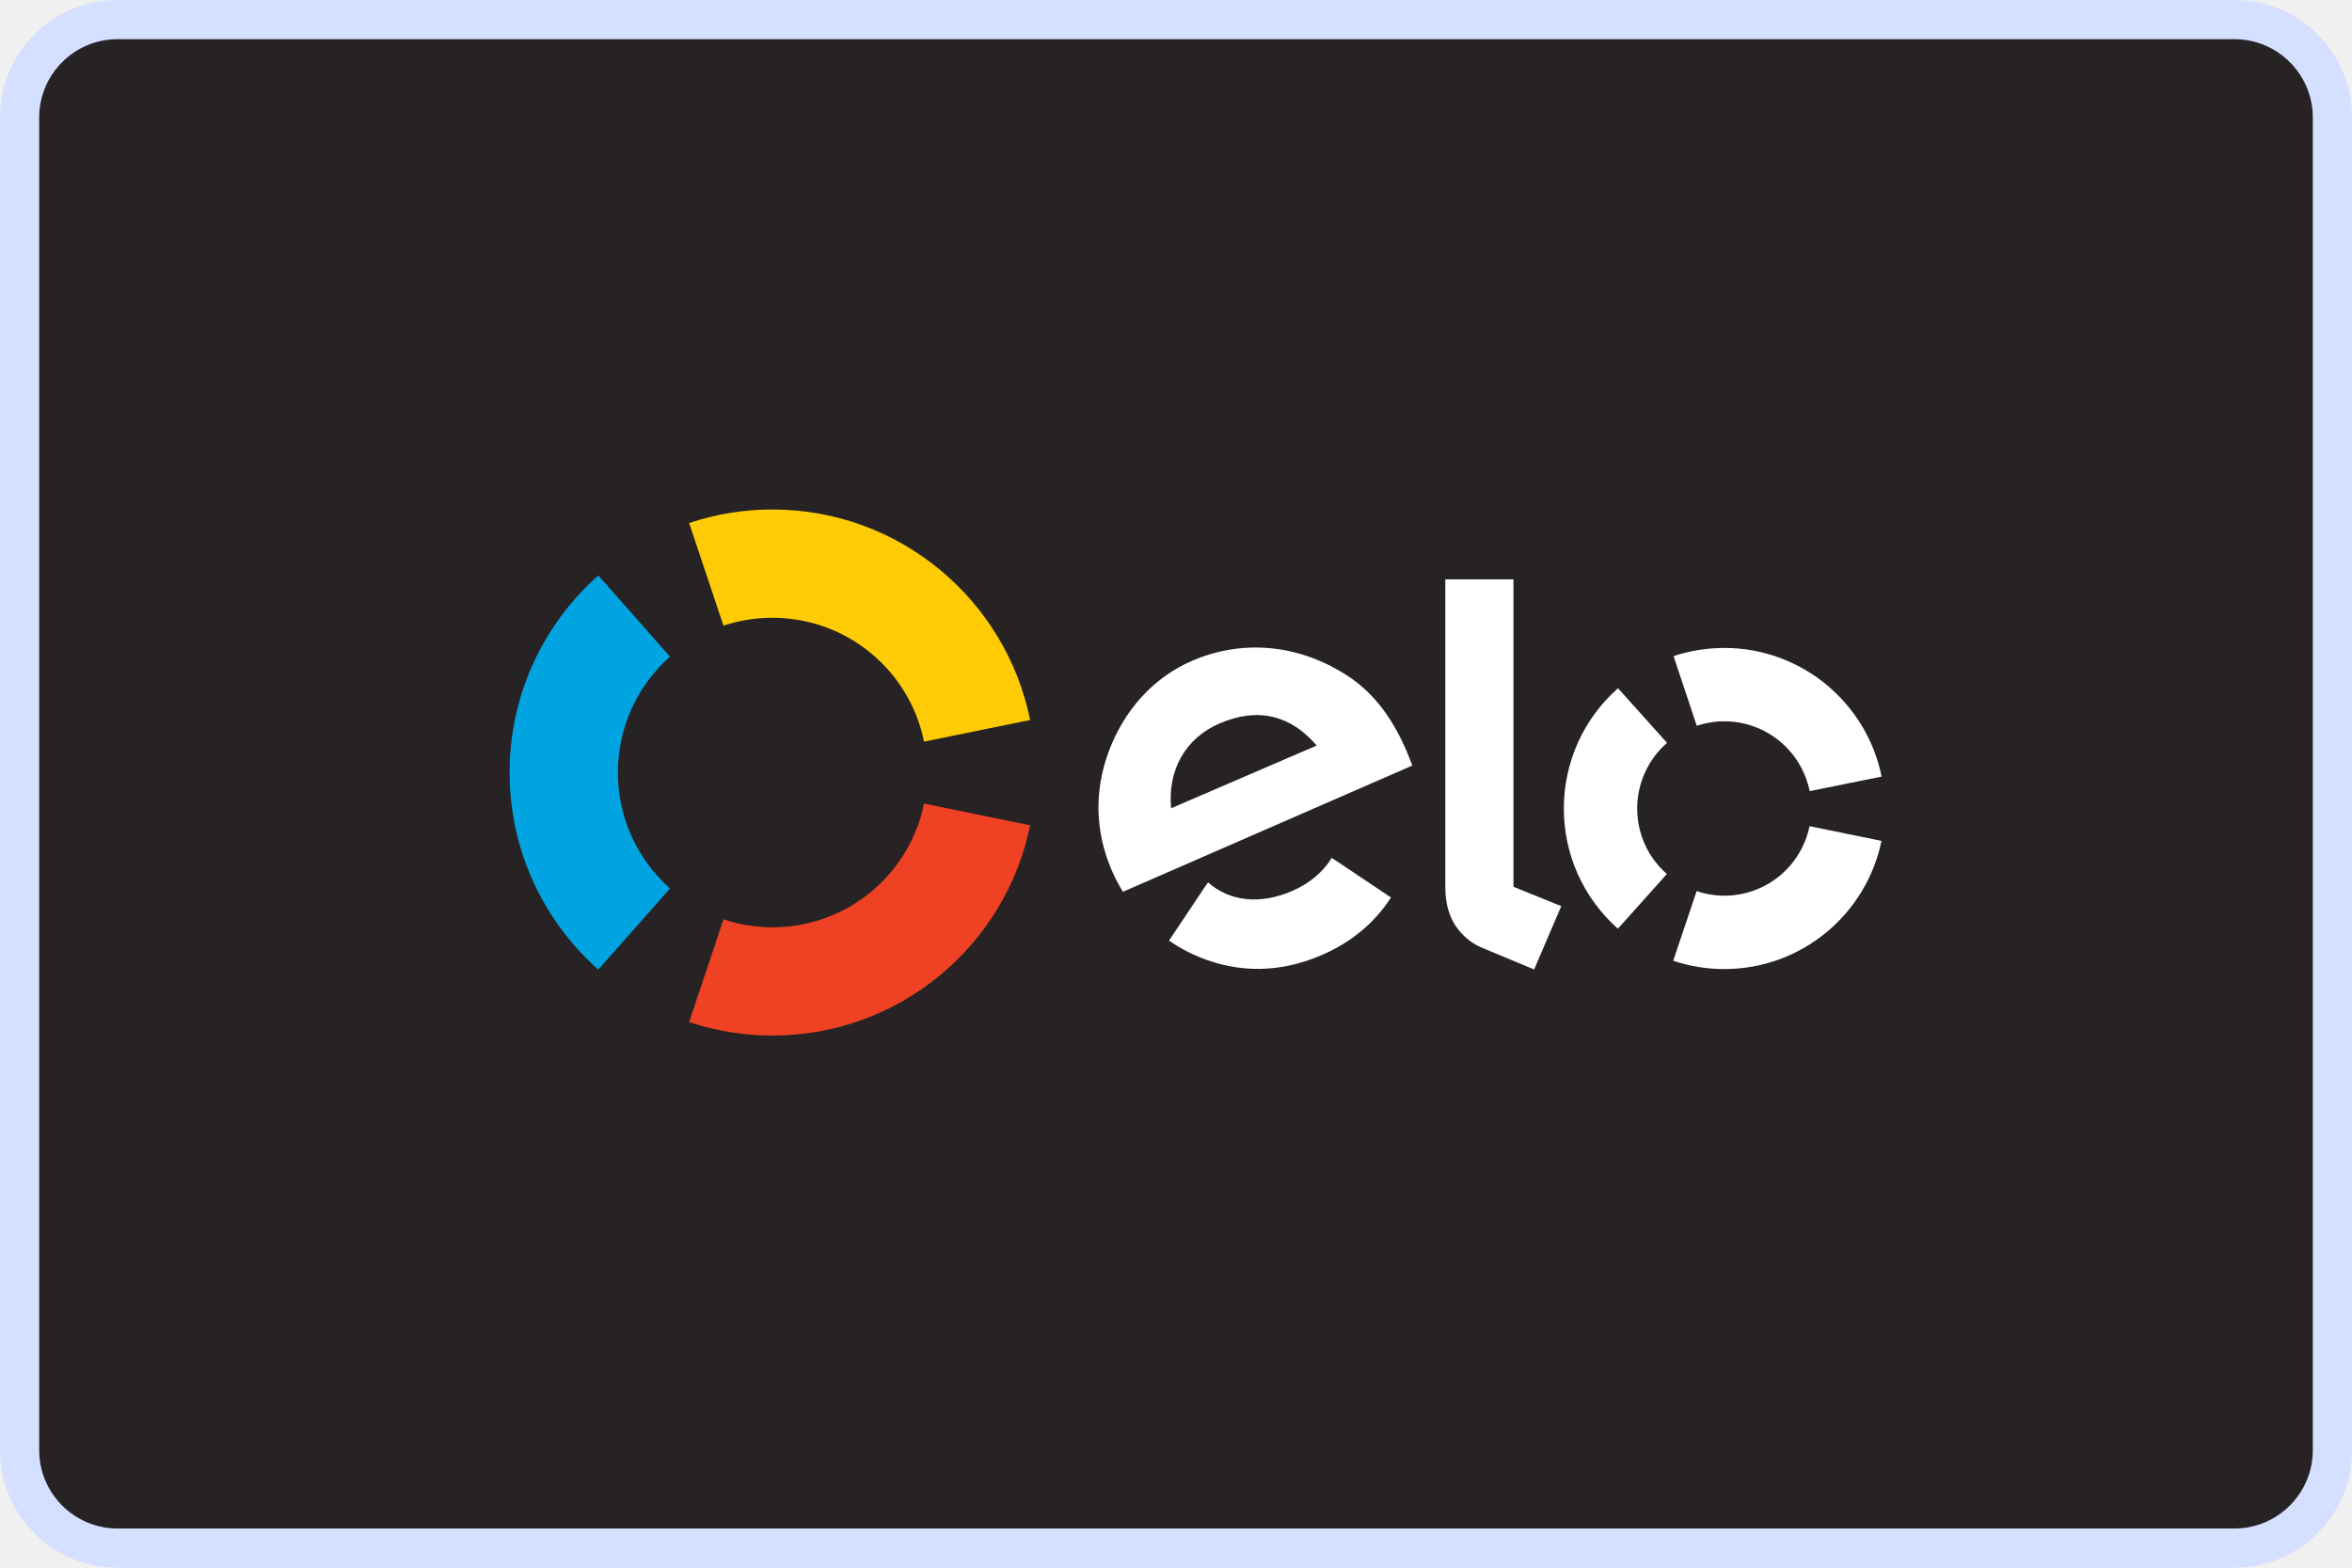
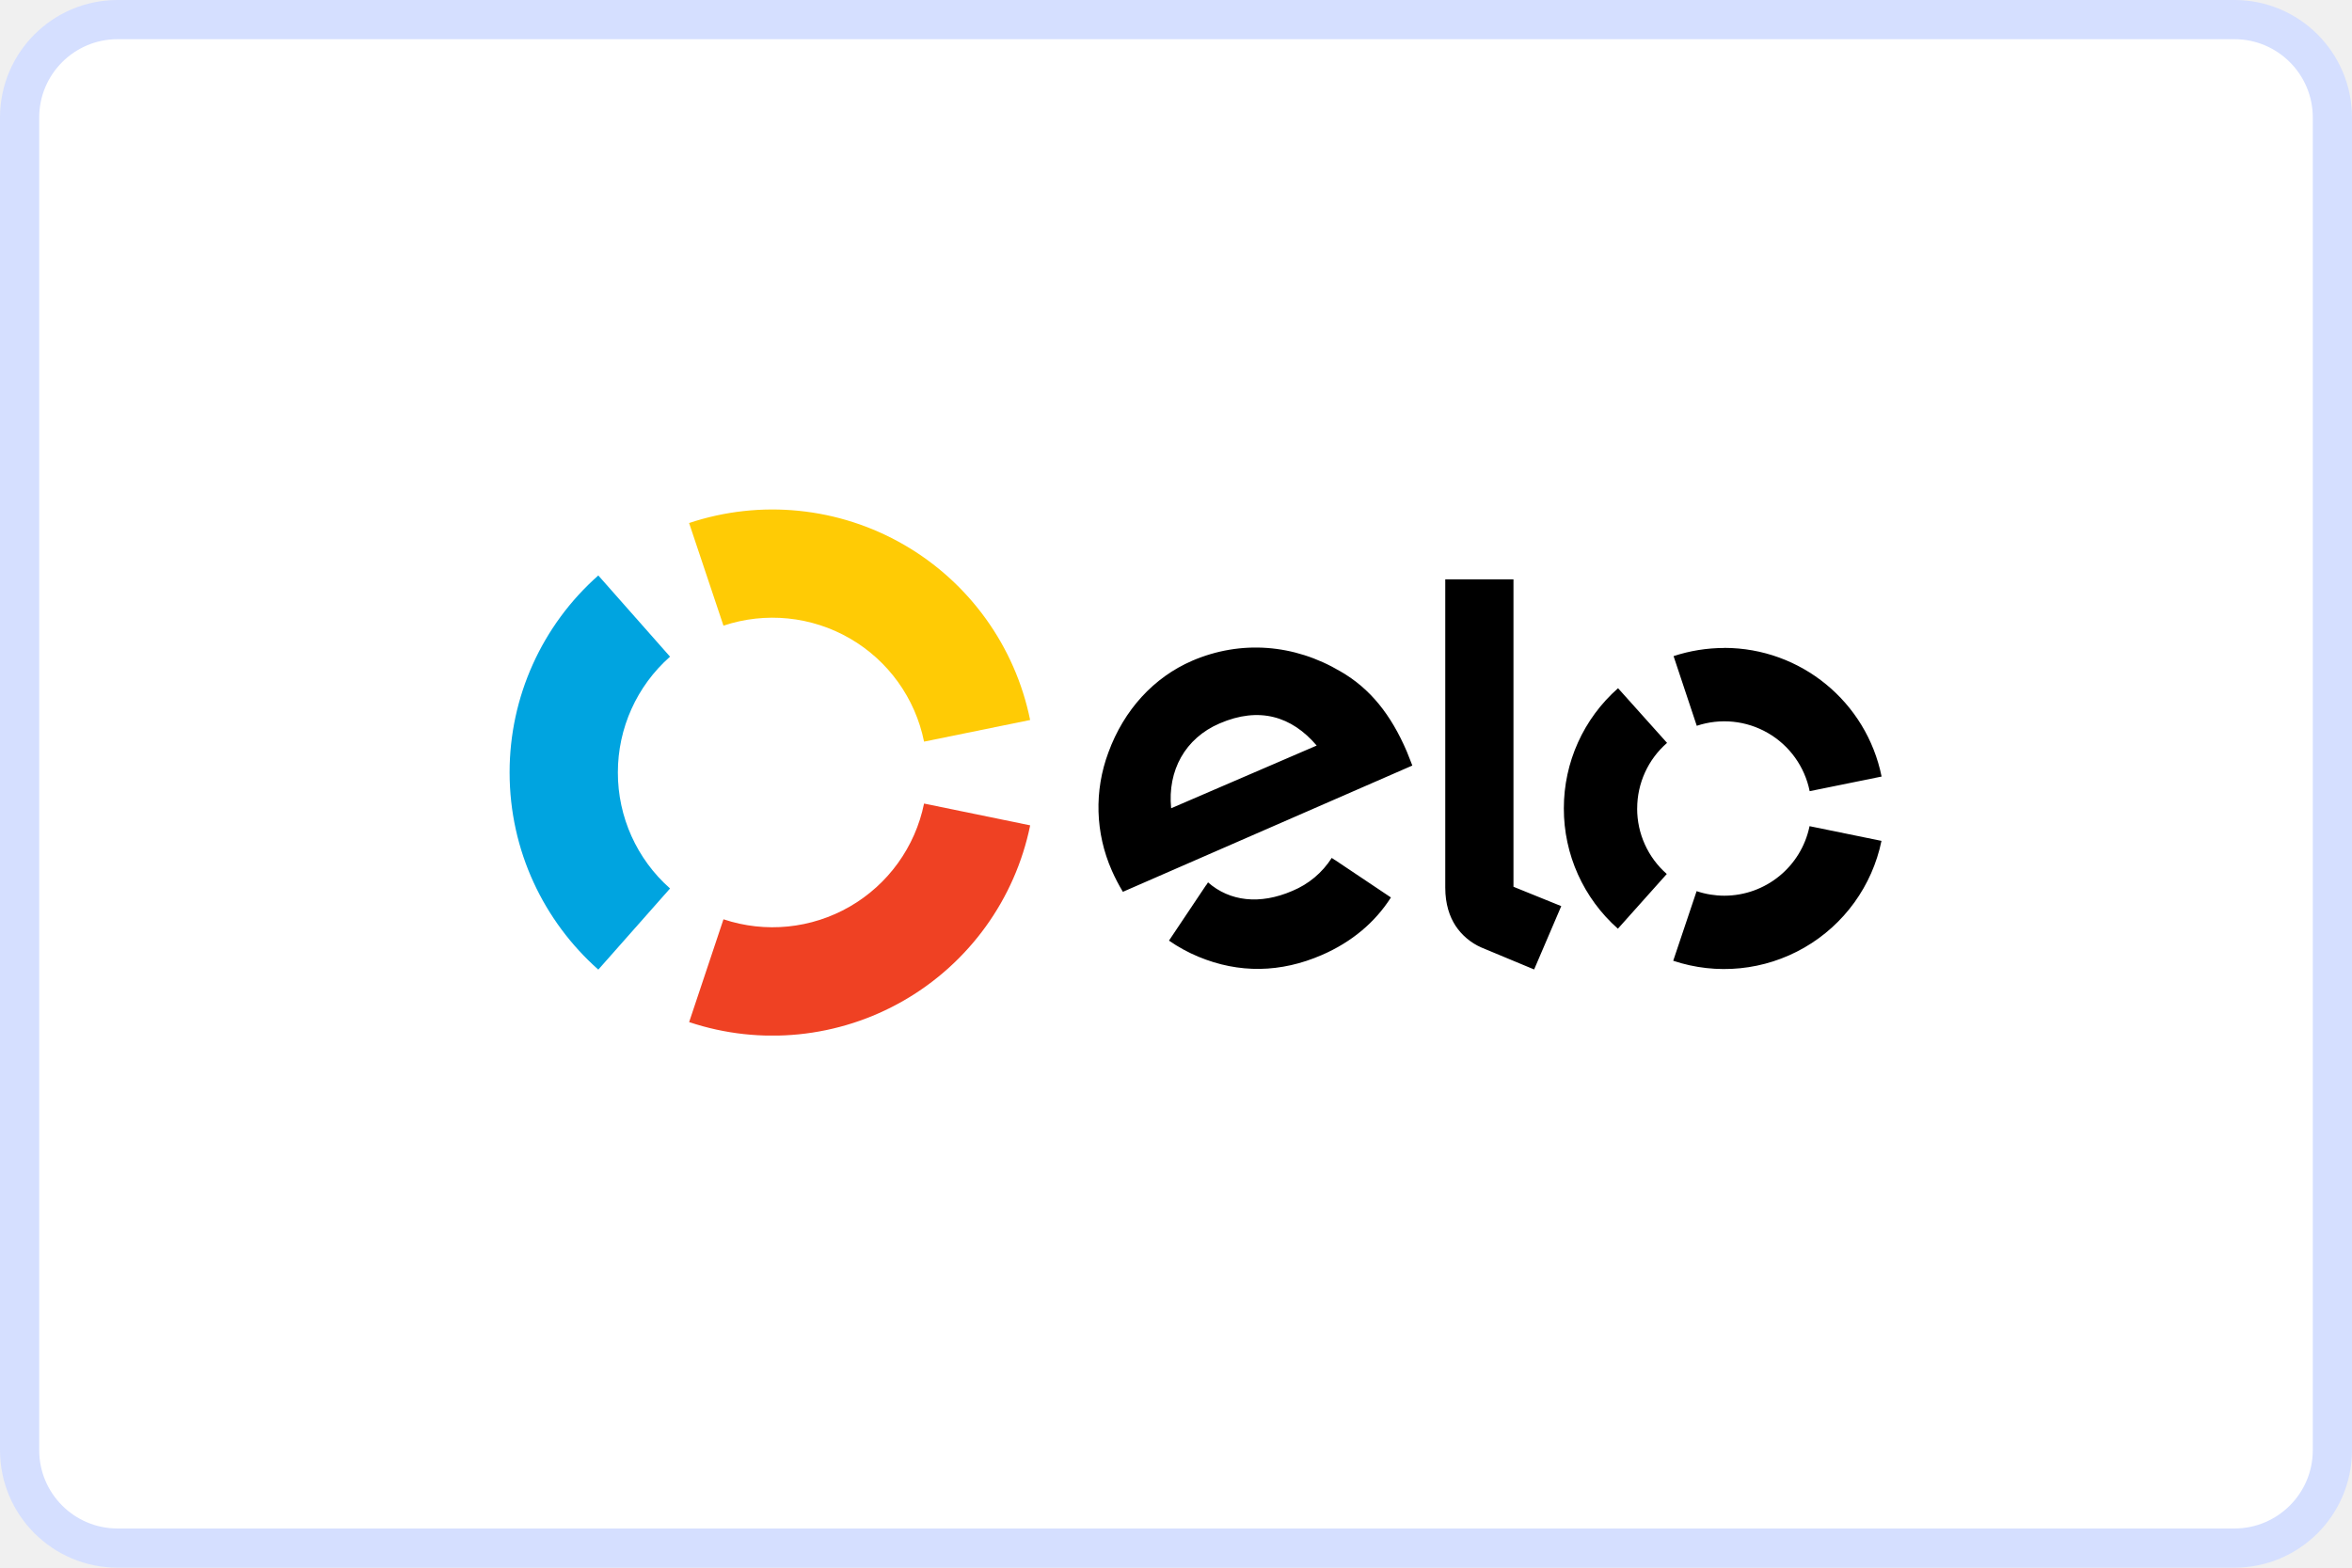
<svg xmlns="http://www.w3.org/2000/svg" width="60" height="40" viewBox="0 0 60 40" fill="none">
-   <rect x="0.5" y="0.5" width="59" height="39" rx="2.5" fill="#272324" stroke="#D5DFFF" />
-   <g clip-path="url(#clip0_180_628)">
-     <path d="M18.456 15.964C18.859 15.83 19.281 15.762 19.706 15.763C21.615 15.763 23.209 17.119 23.572 18.923L26.279 18.371C25.659 15.307 22.951 13 19.706 13C18.983 12.999 18.265 13.116 17.58 13.345L18.456 15.964Z" fill="#FFCB05" />
-     <path d="M15.263 24.739L17.093 22.669C16.674 22.299 16.339 21.843 16.109 21.333C15.88 20.823 15.761 20.27 15.762 19.71C15.761 19.151 15.88 18.599 16.109 18.089C16.339 17.579 16.674 17.125 17.093 16.755L15.263 14.683C13.876 15.913 13 17.71 13 19.71C13 21.71 13.876 23.509 15.263 24.739Z" fill="#00A4E0" />
-     <path d="M23.573 20.503C23.207 22.305 21.615 23.66 19.708 23.66C19.282 23.661 18.859 23.592 18.456 23.456L17.58 26.079C18.266 26.307 18.985 26.423 19.708 26.422C22.95 26.422 25.656 24.119 26.279 21.058L23.573 20.503Z" fill="#EF4123" />
-     <path d="M28.645 22.755C28.54 22.58 28.445 22.399 28.363 22.212C27.934 21.216 27.915 20.185 28.276 19.197C28.673 18.112 29.433 17.282 30.416 16.858C31.651 16.327 33.015 16.43 34.199 17.133C34.95 17.565 35.483 18.231 35.887 19.174C35.938 19.295 35.984 19.423 36.029 19.533L28.645 22.755ZM31.111 18.459C30.234 18.836 29.782 19.66 29.876 20.623L33.589 19.023C32.95 18.273 32.12 18.024 31.111 18.459V18.459ZM34.052 21.94C34.051 21.94 34.051 21.941 34.05 21.941C34.05 21.941 34.05 21.942 34.05 21.942L33.973 21.89C33.751 22.249 33.406 22.542 32.969 22.731C32.139 23.092 31.37 22.999 30.817 22.514L30.766 22.591C30.766 22.59 30.766 22.59 30.766 22.59C30.766 22.59 30.766 22.59 30.766 22.59C30.765 22.589 30.765 22.589 30.765 22.589C30.765 22.589 30.765 22.589 30.764 22.589L29.822 24C30.056 24.163 30.307 24.3 30.57 24.41C31.61 24.843 32.675 24.822 33.724 24.366C34.483 24.037 35.078 23.535 35.484 22.899L34.052 21.94ZM38.609 14.783V22.626L39.828 23.12L39.136 24.736L37.791 24.175C37.49 24.044 37.283 23.844 37.129 23.618C36.98 23.389 36.87 23.071 36.87 22.647V14.783H38.609ZM41.765 20.629C41.765 20.312 41.833 19.998 41.964 19.709C42.096 19.421 42.287 19.163 42.527 18.955L41.276 17.56C40.842 17.943 40.493 18.415 40.255 18.944C40.017 19.473 39.894 20.046 39.894 20.626C39.893 21.206 40.015 21.78 40.253 22.31C40.491 22.839 40.838 23.311 41.273 23.696L42.522 22.3C42.284 22.092 42.093 21.835 41.962 21.547C41.832 21.259 41.765 20.946 41.765 20.63V20.629ZM43.986 22.854C43.746 22.853 43.508 22.814 43.281 22.738L42.684 24.514C43.103 24.654 43.542 24.726 43.983 24.726C45.962 24.728 47.614 23.322 47.997 21.455L46.162 21.08C46.059 21.581 45.786 22.032 45.39 22.355C44.993 22.678 44.497 22.855 43.985 22.854H43.986ZM43.991 16.533C43.55 16.532 43.112 16.603 42.693 16.741L43.285 18.519C43.512 18.443 43.75 18.404 43.989 18.404C44.502 18.404 44.998 18.582 45.395 18.907C45.791 19.232 46.063 19.684 46.165 20.186L48 19.815C47.623 17.945 45.972 16.535 43.991 16.532L43.991 16.533Z" fill="white" />
+   <rect x=".5" y=".5" width="59" height="39" rx="2.5" fill="#fff" stroke="#D5DFFF" />
+   <g clip-path="url(#a)">
+     <path d="M18.456 15.964a3.945 3.945 0 0 1 5.117 2.959l2.706-.552a6.71 6.71 0 0 0-8.7-5.026l.877 2.62Z" fill="#FFCB05" />
+     <path d="m15.263 24.74 1.83-2.07a3.942 3.942 0 0 1-1.331-2.96 3.937 3.937 0 0 1 1.331-2.955l-1.83-2.072A6.703 6.703 0 0 0 13 19.71c0 2 .876 3.799 2.263 5.03Z" fill="#00A4E0" />
+     <path d="M23.573 20.503a3.946 3.946 0 0 1-5.117 2.953l-.876 2.623a6.71 6.71 0 0 0 8.7-5.02l-2.707-.556Z" fill="#EF4123" />
+     <path fill="#000" d="M28.645 22.755a4.755 4.755 0 0 1-.282-.543 3.99 3.99 0 0 1-.087-3.015c.397-1.085 1.157-1.915 2.14-2.339 1.235-.53 2.599-.428 3.783.275.751.432 1.284 1.098 1.688 2.04.051.122.097.25.142.36l-7.384 3.222Zm2.466-4.296c-.877.377-1.33 1.201-1.235 2.164l3.713-1.6c-.639-.75-1.47-1-2.478-.564Zm2.94 3.481v.001l-.001.001-.077-.052a2.179 2.179 0 0 1-1.004.841c-.83.36-1.599.268-2.152-.217l-.05.077h-.001v-.002h-.001L29.821 24c.234.163.485.3.748.41 1.04.433 2.105.412 3.154-.044.759-.33 1.354-.83 1.76-1.467l-1.432-.959Zm4.558-7.157v7.843l1.219.494-.692 1.616-1.345-.56a1.521 1.521 0 0 1-.662-.558c-.149-.23-.26-.547-.26-.971v-7.864h1.74Zm3.156 5.846a2.216 2.216 0 0 1 .762-1.674l-1.25-1.395a4.08 4.08 0 0 0-1.383 3.066 4.087 4.087 0 0 0 1.379 3.07L42.52 22.3a2.216 2.216 0 0 1-.756-1.67Zm2.22 2.225a2.22 2.22 0 0 1-.704-.116l-.597 1.776a4.098 4.098 0 0 0 5.313-3.059l-1.835-.375a2.221 2.221 0 0 1-2.177 1.774Zm.006-6.321c-.441 0-.88.07-1.298.208l.592 1.778a2.22 2.22 0 0 1 2.88 1.668L48 19.814a4.097 4.097 0 0 0-4.009-3.283Z" />
  </g>
  <defs>
-     <clipPath id="clip0_180_628">
-       <rect width="35" height="13.422" fill="white" transform="translate(13 13)" />
+     <clipPath id="a">
+       <path fill="#fff" d="M13 13h35v13.422H13z" />
    </clipPath>
  </defs>
</svg>
